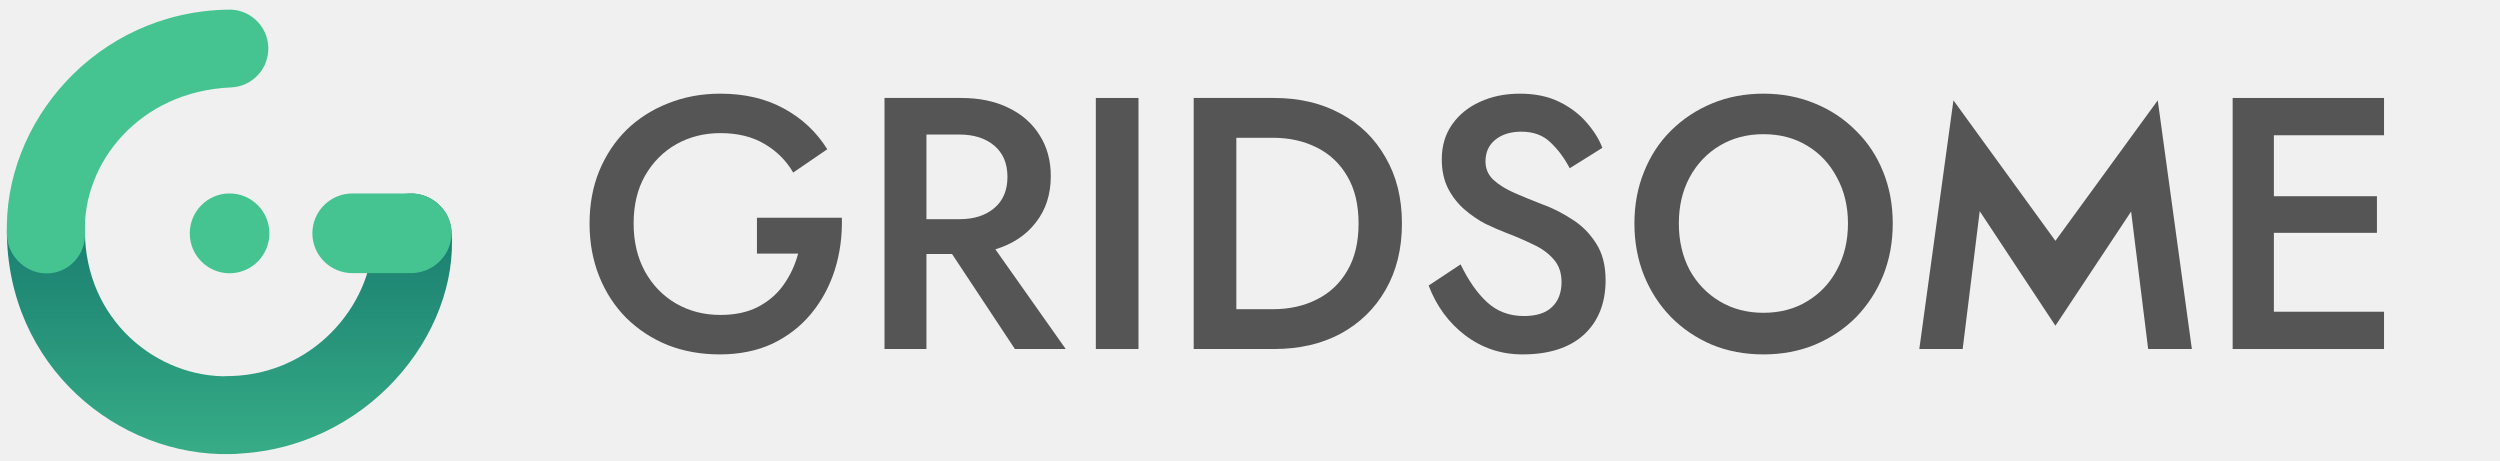
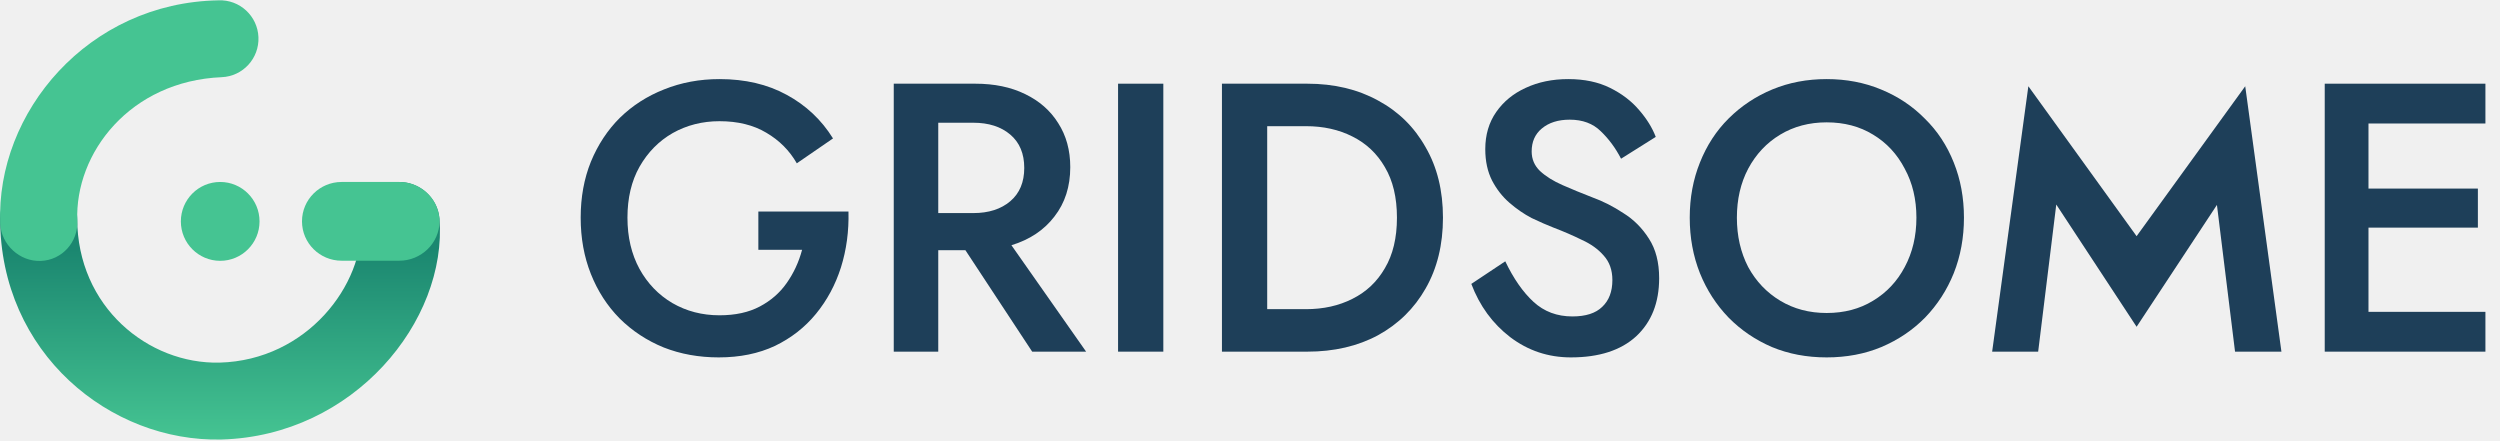
- <svg xmlns="http://www.w3.org/2000/svg" width="163" height="30" viewBox="0 0 163 30" fill="none">
-   <g clip-path="url(#clip0)">
-     <path d="M26.687 12.621C28.083 12.553 29.319 13.636 29.439 15.034C29.961 21.793 23.887 29.352 15.17 29.594C13.773 29.633 12.609 28.529 12.57 27.128C12.532 25.727 13.633 24.56 15.03 24.521C20.813 24.36 24.476 19.365 24.281 15.277C24.214 13.877 25.291 12.688 26.687 12.621Z" fill="url(#paint0_linear)" />
-     <path d="M3.003 12.477C4.4 12.477 5.533 13.613 5.533 15.014C5.533 20.864 10.236 24.649 14.934 24.533C16.331 24.499 17.492 25.607 17.526 27.008C17.56 28.409 16.456 29.572 15.059 29.607C7.713 29.788 0.447 23.907 0.447 15.014C0.447 13.613 1.605 12.477 3.003 12.477Z" fill="url(#paint1_linear)" />
-     <path d="M20.366 15.211C20.366 13.776 21.536 12.613 22.98 12.613L26.789 12.613C28.233 12.613 29.439 13.776 29.439 15.211C29.439 16.646 28.233 17.809 26.789 17.809H22.98C21.536 17.809 20.366 16.646 20.366 15.211Z" fill="#45C492" />
-     <path d="M12.373 15.215C12.373 13.778 13.536 12.613 14.968 12.613C16.401 12.613 17.564 13.778 17.564 15.215C17.564 16.652 16.401 17.817 14.968 17.817C13.536 17.817 12.373 16.652 12.373 15.215Z" fill="#45C492" />
-     <path fill-rule="evenodd" clip-rule="evenodd" d="M17.492 3.059C17.55 4.459 16.465 5.642 15.069 5.7C9.041 5.951 5.361 10.688 5.54 15.187C5.596 16.587 4.532 17.768 3.135 17.824C1.739 17.88 0.511 16.749 0.455 15.349C0.163 8.018 6.267 0.771 14.859 0.629C16.255 0.571 17.434 1.659 17.492 3.059Z" fill="#45C492" />
-     <path d="M49.353 16.536H52.039C51.838 17.284 51.521 17.962 51.089 18.57C50.672 19.163 50.124 19.638 49.444 19.997C48.764 20.355 47.938 20.534 46.965 20.534C45.899 20.534 44.934 20.285 44.069 19.786C43.219 19.287 42.547 18.594 42.053 17.705C41.559 16.801 41.312 15.756 41.312 14.572C41.312 13.371 41.559 12.335 42.053 11.461C42.563 10.573 43.242 9.887 44.092 9.404C44.957 8.92 45.915 8.679 46.965 8.679C48.093 8.679 49.05 8.913 49.838 9.38C50.641 9.848 51.267 10.472 51.715 11.251L53.939 9.731C53.228 8.593 52.278 7.705 51.089 7.065C49.915 6.426 48.54 6.107 46.965 6.107C45.745 6.107 44.609 6.317 43.559 6.738C42.524 7.143 41.621 7.72 40.849 8.468C40.092 9.217 39.497 10.113 39.065 11.158C38.648 12.186 38.439 13.324 38.439 14.572C38.439 15.819 38.648 16.965 39.065 18.009C39.481 19.053 40.069 19.958 40.825 20.721C41.598 21.485 42.501 22.078 43.536 22.499C44.571 22.904 45.698 23.107 46.919 23.107C48.216 23.107 49.367 22.873 50.371 22.405C51.375 21.922 52.216 21.267 52.896 20.441C53.576 19.615 54.085 18.672 54.425 17.611C54.765 16.536 54.919 15.398 54.889 14.197H49.353V16.536Z" fill="#555555" />
-     <path d="M60.404 16.559H62.072L66.172 22.756H69.486L64.898 16.255C66.026 15.912 66.906 15.328 67.539 14.501C68.188 13.675 68.512 12.67 68.512 11.485C68.512 10.456 68.265 9.56 67.771 8.796C67.292 8.032 66.613 7.439 65.732 7.019C64.867 6.598 63.848 6.387 62.674 6.387H57.67V22.756H60.404V16.559ZM60.404 14.291V8.772H62.558C63.5 8.772 64.257 9.014 64.829 9.497C65.4 9.981 65.686 10.659 65.686 11.532C65.686 12.405 65.4 13.083 64.829 13.566C64.257 14.049 63.5 14.291 62.558 14.291H60.404Z" fill="#555555" />
-     <path d="M71.448 6.387V22.756H74.229V6.387H71.448Z" fill="#555555" />
-     <path d="M83.065 22.756C84.718 22.756 86.169 22.421 87.421 21.75C88.672 21.064 89.645 20.113 90.34 18.898C91.05 17.666 91.406 16.224 91.406 14.572C91.406 12.919 91.05 11.485 90.34 10.269C89.645 9.037 88.672 8.086 87.421 7.416C86.169 6.73 84.718 6.387 83.065 6.387H77.829V22.756H83.065ZM80.609 20.16V8.983H82.995C84.061 8.983 85.011 9.193 85.845 9.614C86.695 10.035 87.359 10.659 87.838 11.485C88.332 12.311 88.579 13.34 88.579 14.572C88.579 15.803 88.332 16.832 87.838 17.658C87.359 18.484 86.695 19.108 85.845 19.529C85.011 19.95 84.061 20.16 82.995 20.16H80.609Z" fill="#555555" />
-     <path d="M95.232 17.237L93.147 18.617C93.657 19.958 94.452 21.041 95.534 21.867C96.63 22.694 97.874 23.107 99.264 23.107C100.993 23.107 102.33 22.678 103.272 21.82C104.214 20.948 104.685 19.763 104.685 18.266C104.685 17.3 104.476 16.497 104.059 15.858C103.642 15.203 103.117 14.681 102.484 14.291C101.866 13.886 101.233 13.566 100.584 13.332C99.936 13.083 99.325 12.833 98.754 12.584C98.182 12.335 97.719 12.046 97.364 11.719C97.024 11.391 96.854 10.994 96.854 10.526C96.854 9.934 97.063 9.466 97.48 9.123C97.912 8.765 98.484 8.585 99.194 8.585C99.982 8.585 100.615 8.819 101.094 9.287C101.588 9.755 102.005 10.316 102.345 10.97L104.476 9.638C104.26 9.076 103.92 8.531 103.457 8.001C102.994 7.455 102.399 7.003 101.673 6.644C100.947 6.286 100.09 6.107 99.101 6.107C98.128 6.107 97.256 6.286 96.483 6.644C95.727 6.987 95.124 7.478 94.676 8.118C94.228 8.757 94.004 9.513 94.004 10.386C94.004 11.118 94.143 11.758 94.421 12.303C94.699 12.833 95.055 13.285 95.487 13.66C95.92 14.034 96.375 14.345 96.854 14.595C97.348 14.829 97.796 15.024 98.198 15.18C98.816 15.413 99.395 15.663 99.936 15.928C100.492 16.177 100.939 16.497 101.279 16.887C101.634 17.276 101.812 17.775 101.812 18.383C101.812 19.085 101.604 19.63 101.187 20.02C100.785 20.41 100.175 20.605 99.356 20.605C98.414 20.605 97.619 20.308 96.97 19.716C96.321 19.124 95.742 18.297 95.232 17.237Z" fill="#555555" />
-     <path d="M106.564 14.572C106.564 15.787 106.772 16.918 107.19 17.962C107.607 18.991 108.193 19.895 108.95 20.675C109.707 21.439 110.595 22.039 111.615 22.475C112.634 22.896 113.754 23.107 114.974 23.107C116.194 23.107 117.314 22.896 118.334 22.475C119.368 22.039 120.264 21.439 121.021 20.675C121.778 19.895 122.365 18.991 122.782 17.962C123.199 16.918 123.407 15.787 123.407 14.572C123.407 13.356 123.199 12.233 122.782 11.204C122.365 10.16 121.77 9.263 120.998 8.515C120.241 7.751 119.345 7.159 118.31 6.738C117.291 6.317 116.179 6.107 114.974 6.107C113.769 6.107 112.657 6.317 111.638 6.738C110.618 7.159 109.723 7.751 108.95 8.515C108.193 9.263 107.607 10.16 107.19 11.204C106.772 12.233 106.564 13.356 106.564 14.572ZM109.46 14.572C109.46 13.449 109.692 12.451 110.155 11.578C110.634 10.69 111.29 9.996 112.124 9.497C112.958 8.998 113.908 8.749 114.974 8.749C116.055 8.749 117.005 8.998 117.824 9.497C118.658 9.996 119.307 10.69 119.77 11.578C120.249 12.451 120.488 13.449 120.488 14.572C120.488 15.694 120.249 16.7 119.77 17.588C119.307 18.461 118.658 19.147 117.824 19.646C117.005 20.145 116.055 20.394 114.974 20.394C113.908 20.394 112.958 20.145 112.124 19.646C111.29 19.147 110.634 18.461 110.155 17.588C109.692 16.7 109.46 15.694 109.46 14.572Z" fill="#555555" />
-     <path d="M129.078 13.769L134.013 21.236L138.948 13.792L140.06 22.756H142.91L140.685 6.543L134.013 15.702L127.364 6.543L125.139 22.756H127.966L129.078 13.769Z" fill="#555555" />
-     <path d="M148.257 15.18H154.976V12.794H148.257V8.819H155.439V6.387H145.569V22.756H155.439V20.324H148.257V15.18Z" fill="#555555" />
-   </g>
+ <svg xmlns="http://www.w3.org/2000/svg" width="1392" height="245" viewBox="0 0 1392 245" fill="none">
+   <path d="M221.494 101.381C233.274 100.815 243.701 109.953 244.718 121.743C249.124 178.78 196.925 242.674 123.366 244.717C61.377 246.247 0.068 196.619 0.068 121.58C0.068 109.754 9.841 100.167 21.634 100.167C33.427 100.167 42.987 109.754 42.987 121.58C42.987 170.939 82.675 202.883 122.316 201.905C171.115 200.549 202.839 158.295 201.189 123.795C200.623 111.983 209.715 101.948 221.494 101.381Z" fill="url(#paint0_linear)" />
+   <path d="M168.15 123.24C168.15 111.133 178.026 101.318 190.208 101.318L222.354 101.318C234.537 101.318 244.718 111.133 244.718 123.24C244.718 135.348 234.537 145.163 222.354 145.163H190.208C178.026 145.163 168.15 135.348 168.15 123.24Z" fill="#45C492" />
+   <path d="M100.7 123.272C100.7 111.147 110.513 101.318 122.604 101.318C134.696 101.318 144.509 111.147 144.509 123.272C144.509 135.397 134.696 145.227 122.604 145.227C110.513 145.227 100.7 135.397 100.7 123.272Z" fill="#45C492" />
+   <path fill-rule="evenodd" clip-rule="evenodd" d="M143.902 20.696C144.392 32.512 135.236 42.488 123.453 42.979C72.588 45.097 41.535 85.076 43.046 123.036C43.517 134.852 34.537 144.814 22.753 145.286C10.969 145.758 0.606 136.221 0.136 124.405C-2.327 62.545 49.181 1.391 121.681 0.19C133.464 -0.3 143.413 8.88 143.902 20.696Z" fill="#45C492" />
+   <path d="M422.251 139.104H446.6C444.78 145.925 441.91 152.107 437.99 157.649C434.209 163.048 429.239 167.383 423.079 170.651C416.918 173.919 409.428 175.553 400.608 175.553C390.947 175.553 382.196 173.28 374.356 168.732C366.656 164.185 360.565 157.862 356.085 149.762C351.605 141.52 349.365 131.999 349.365 121.2C349.365 110.258 351.605 100.808 356.085 92.851C360.705 84.751 366.866 78.498 374.566 74.093C382.406 69.688 391.087 67.486 400.608 67.486C410.828 67.486 419.509 69.617 426.649 73.88C433.929 78.143 439.6 83.827 443.66 90.932L463.821 77.077C457.381 66.704 448.77 58.604 437.99 52.778C427.349 46.952 414.888 44.039 400.608 44.039C389.547 44.039 379.256 45.957 369.736 49.794C360.355 53.489 352.165 58.746 345.164 65.567C338.304 72.388 332.914 80.559 328.994 90.08C325.213 99.458 323.323 109.832 323.323 121.2C323.323 132.568 325.213 143.012 328.994 152.533C332.774 162.054 338.094 170.296 344.954 177.259C351.955 184.221 360.145 189.621 369.526 193.458C378.906 197.153 389.127 199 400.187 199C411.948 199 422.379 196.868 431.479 192.605C440.58 188.2 448.21 182.232 454.37 174.701C460.531 167.169 465.151 158.572 468.231 148.909C471.311 139.104 472.711 128.731 472.431 117.789H422.251V139.104Z" fill="#1E3F59" />
+   <path d="M522.422 139.318H537.543L574.715 195.803H604.747L563.165 136.547C573.385 133.42 581.366 128.092 587.106 120.56C592.986 113.029 595.926 103.863 595.926 93.064C595.926 83.685 593.686 75.514 589.206 68.551C584.866 61.588 578.705 56.189 570.725 52.352C562.885 48.515 553.644 46.597 543.004 46.597H497.641V195.803H522.422V139.318ZM522.422 118.642V68.338H541.953C550.494 68.338 557.354 70.541 562.535 74.946C567.715 79.351 570.305 85.532 570.305 93.49C570.305 101.448 567.715 107.629 562.535 112.034C557.354 116.439 550.494 118.642 541.953 118.642H522.422Z" fill="#1E3F59" />
+   <path d="M622.54 46.597V195.803H647.742V46.597H622.54Z" fill="#1E3F59" />
+   <path d="M727.838 195.803C742.819 195.803 755.98 192.748 767.32 186.637C778.661 180.385 787.482 171.717 793.782 160.633C800.222 149.407 803.442 136.262 803.442 121.2C803.442 106.137 800.222 93.064 793.782 81.98C787.482 70.754 778.661 62.086 767.32 55.975C755.98 49.723 742.819 46.597 727.838 46.597H680.376V195.803H727.838ZM705.577 172.143V70.257H727.208C736.869 70.257 745.479 72.175 753.04 76.012C760.74 79.848 766.76 85.532 771.101 93.064C775.581 100.595 777.821 109.974 777.821 121.2C777.821 132.426 775.581 141.804 771.101 149.336C766.76 156.867 760.74 162.551 753.04 166.388C745.479 170.225 736.869 172.143 727.208 172.143H705.577Z" fill="#1E3F59" />
+   <path d="M838.13 145.499L819.229 158.075C823.85 170.296 831.06 180.172 840.861 187.703C850.801 195.234 862.072 199 874.672 199C890.353 199 902.464 195.092 911.004 187.277C919.545 179.319 923.815 168.519 923.815 154.878C923.815 146.067 921.925 138.749 918.145 132.923C914.365 126.955 909.604 122.194 903.864 118.642C898.264 114.947 892.523 112.034 886.643 109.903C880.763 107.629 875.233 105.355 870.052 103.082C864.872 100.808 860.672 98.179 857.452 95.195C854.371 92.211 852.831 88.588 852.831 84.325C852.831 78.925 854.721 74.662 858.502 71.535C862.422 68.267 867.602 66.633 874.042 66.633C881.183 66.633 886.923 68.764 891.263 73.028C895.744 77.291 899.524 82.406 902.604 88.374L921.925 76.225C919.965 71.109 916.885 66.136 912.685 61.304C908.484 56.331 903.094 52.21 896.514 48.941C889.933 45.673 882.163 44.039 873.202 44.039C864.382 44.039 856.471 45.673 849.471 48.941C842.611 52.068 837.15 56.544 833.09 62.37C829.03 68.196 827 75.088 827 83.046C827 89.724 828.26 95.55 830.78 100.524C833.3 105.355 836.52 109.476 840.441 112.887C844.361 116.297 848.491 119.139 852.831 121.413C857.312 123.544 861.372 125.321 865.012 126.742C870.612 128.873 875.863 131.147 880.763 133.563C885.803 135.836 889.863 138.749 892.944 142.302C896.164 145.854 897.774 150.401 897.774 155.943C897.774 162.338 895.884 167.311 892.103 170.864C888.463 174.417 882.933 176.193 875.512 176.193C866.972 176.193 859.762 173.493 853.881 168.093C848.001 162.693 842.751 155.162 838.13 145.499Z" fill="#1E3F59" />
+   <path d="M940.847 121.2C940.847 132.284 942.738 142.586 946.518 152.107C950.298 161.485 955.618 169.727 962.479 176.832C969.339 183.795 977.389 189.266 986.63 193.245C995.87 197.082 1006.02 199 1017.08 199C1028.14 199 1038.29 197.082 1047.53 193.245C1056.91 189.266 1065.03 183.795 1071.89 176.832C1078.75 169.727 1084.08 161.485 1087.86 152.107C1091.64 142.586 1093.53 132.284 1093.53 121.2C1093.53 110.116 1091.64 99.885 1087.86 90.506C1084.08 80.985 1078.69 72.814 1071.68 65.993C1064.82 59.031 1056.7 53.631 1047.32 49.794C1038.08 45.957 1028 44.039 1017.08 44.039C1006.16 44.039 996.08 45.957 986.84 49.794C977.599 53.631 969.479 59.031 962.479 65.993C955.618 72.814 950.298 80.985 946.518 90.506C942.738 99.885 940.847 110.116 940.847 121.2ZM967.099 121.2C967.099 110.968 969.199 101.874 973.399 93.916C977.739 85.817 983.69 79.493 991.25 74.946C998.811 70.399 1007.42 68.125 1017.08 68.125C1026.88 68.125 1035.49 70.399 1042.91 74.946C1050.47 79.493 1056.35 85.817 1060.55 93.916C1064.89 101.874 1067.06 110.968 1067.06 121.2C1067.06 131.431 1064.89 140.597 1060.55 148.696C1056.35 156.654 1050.47 162.906 1042.91 167.454C1035.49 172.001 1026.88 174.274 1017.08 174.274C1007.42 174.274 998.811 172.001 991.25 167.454C983.69 162.906 977.739 156.654 973.399 148.696C969.199 140.597 967.099 131.431 967.099 121.2Z" fill="#1E3F59" />
+   <path d="M1144.93 113.882L1189.66 181.948L1234.39 114.095L1244.47 195.803H1270.3L1250.14 48.018L1189.66 131.502L1129.39 48.018L1109.23 195.803H1134.85L1144.93 113.882Z" fill="#1E3F59" />
+   <path d="M1318.77 126.742H1379.68V105H1318.77V68.764H1383.88V46.597H1294.41V195.803H1383.88V173.635H1318.77V126.742Z" fill="#1E3F59" />
  <defs>
-     <linearGradient id="paint0_linear" x1="15.439" y1="10.107" x2="15.439" y2="37.107" gradientUnits="userSpaceOnUse">
-       <stop offset="0.013" stop-color="#117069" />
-       <stop offset="1" stop-color="#45C492" />
+     <linearGradient id="paint0_linear" x1="122.359" y1="244.718" x2="122.359" y2="138.843" gradientUnits="userSpaceOnUse">
+       <stop stop-color="#45C492" />
+       <stop offset="1" stop-color="#1B8770" />
    </linearGradient>
-     <linearGradient id="paint1_linear" x1="15.439" y1="10.107" x2="15.439" y2="37.107" gradientUnits="userSpaceOnUse">
-       <stop offset="0.013" stop-color="#117069" />
-       <stop offset="1" stop-color="#45C492" />
-     </linearGradient>
-     <clipPath id="clip0">
-       <rect width="163" height="30" fill="white" />
-     </clipPath>
  </defs>
</svg>
